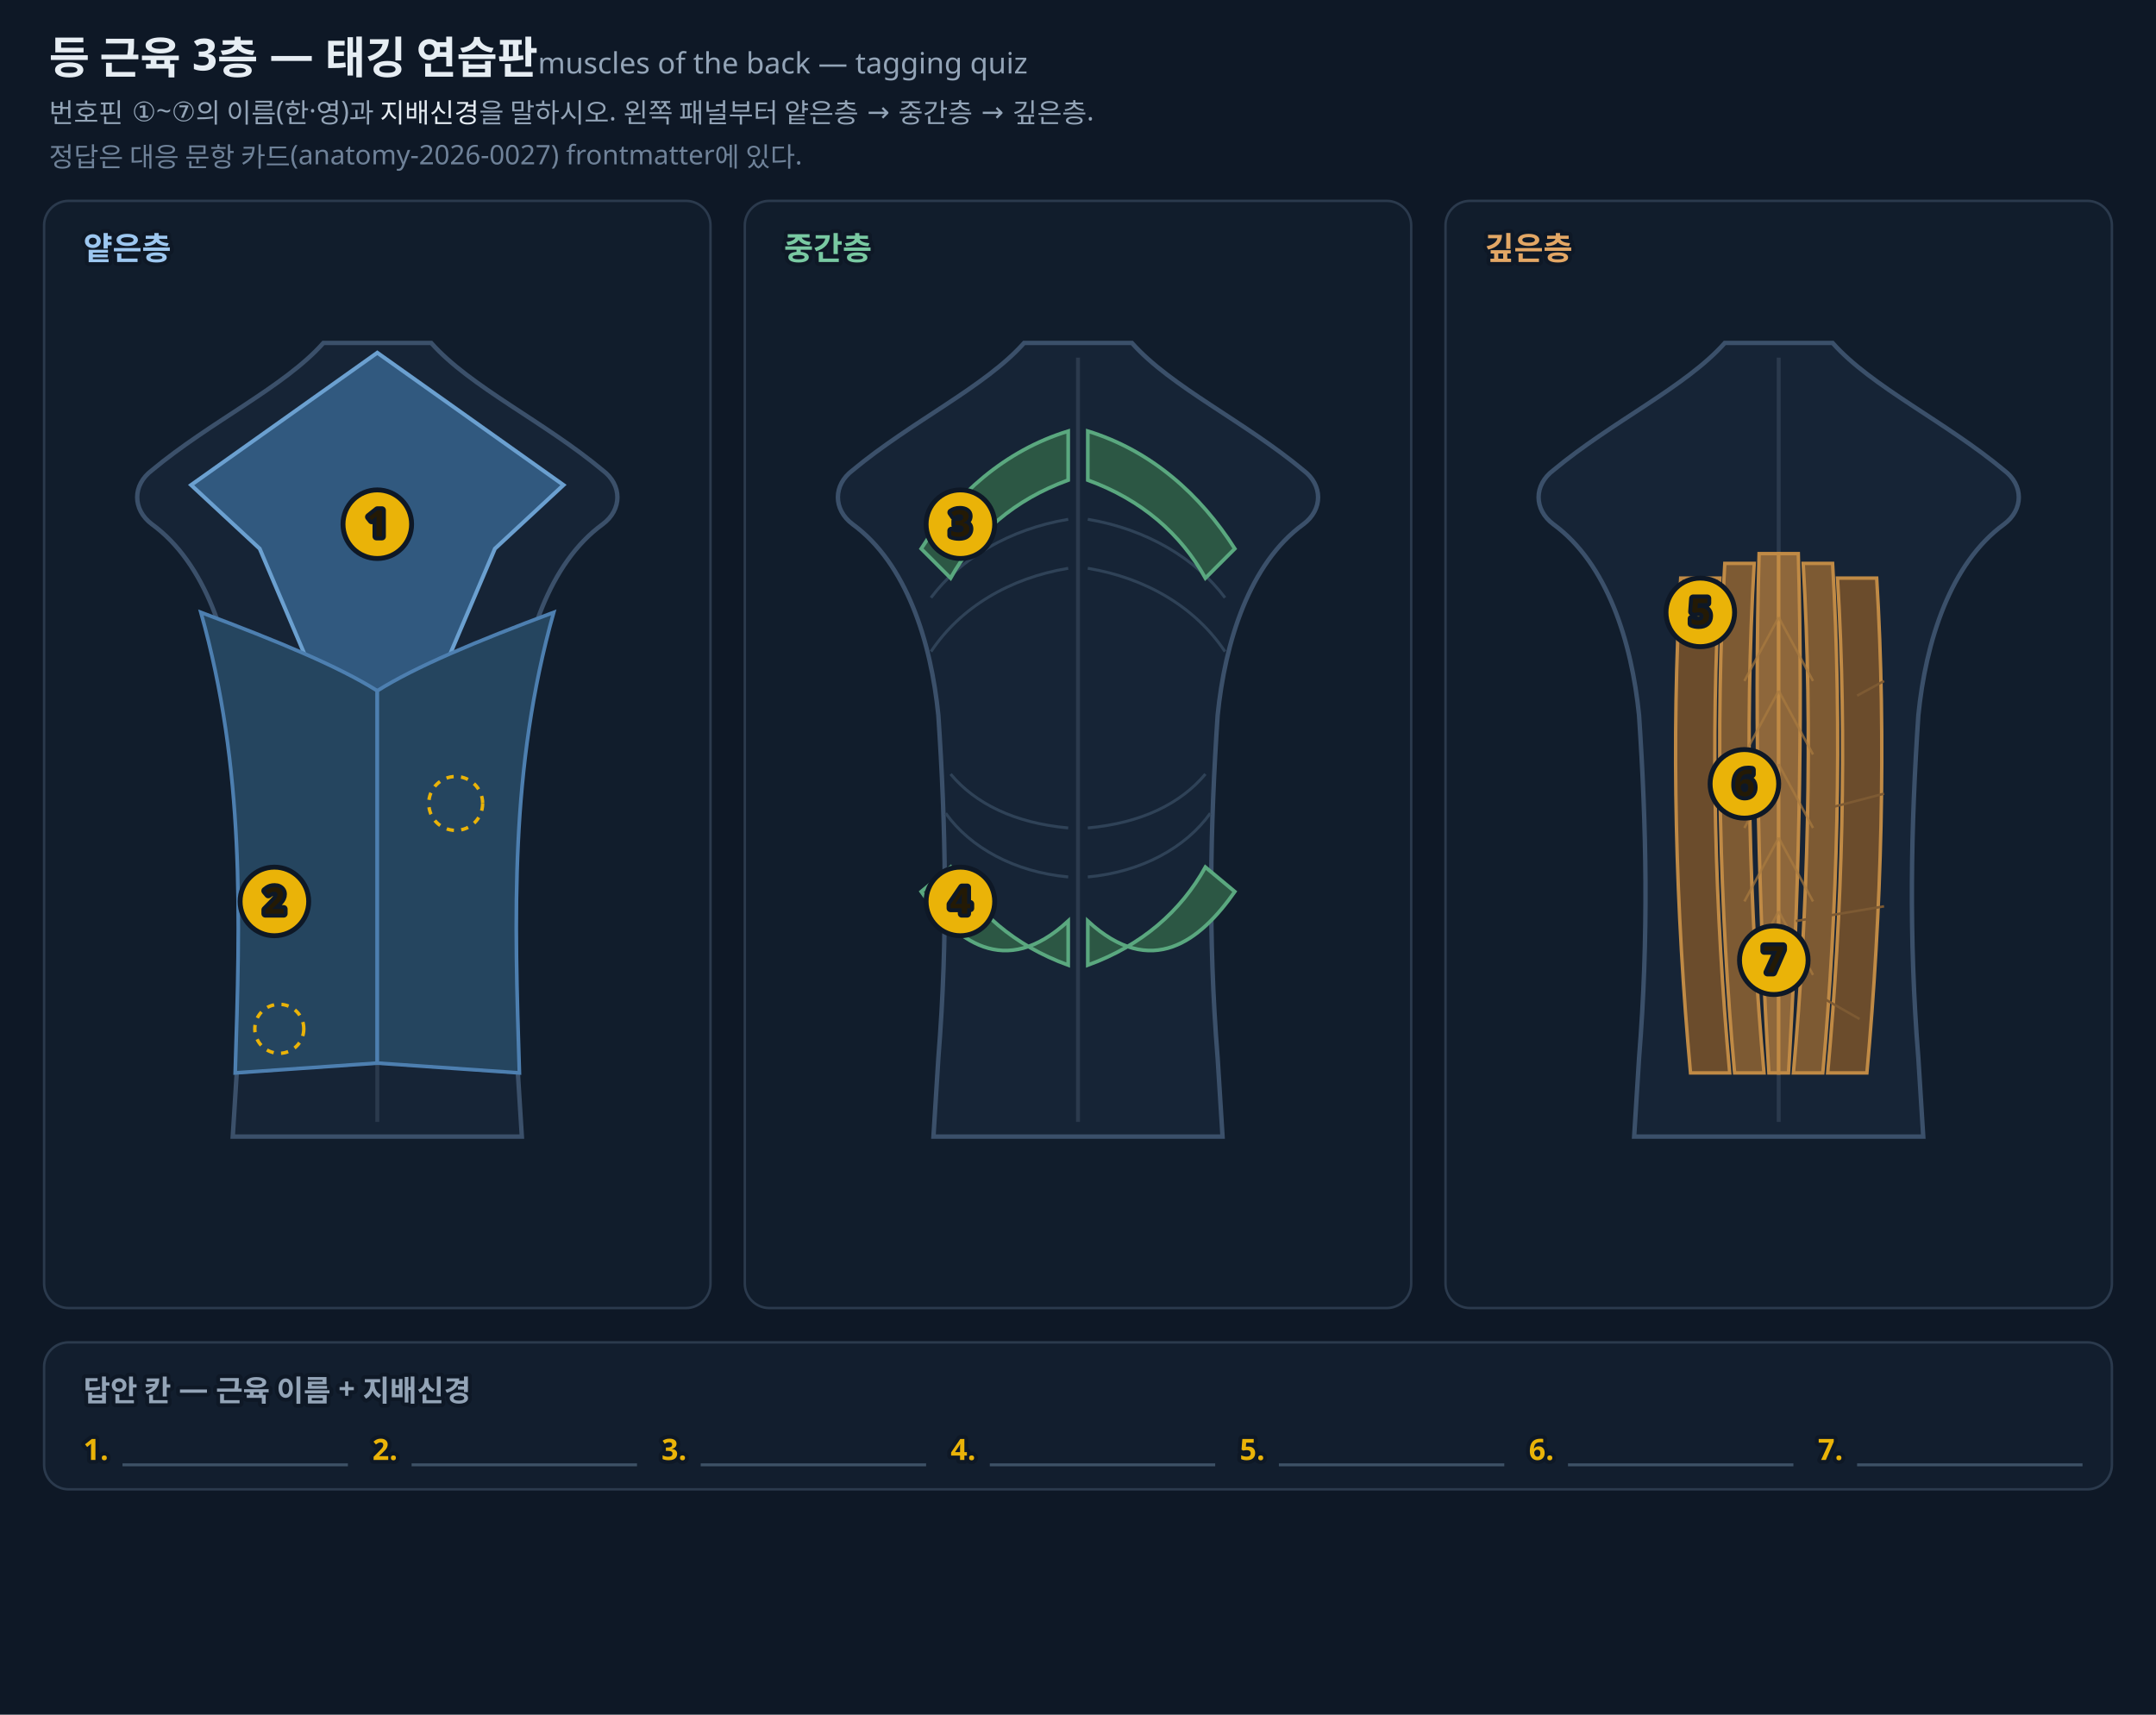
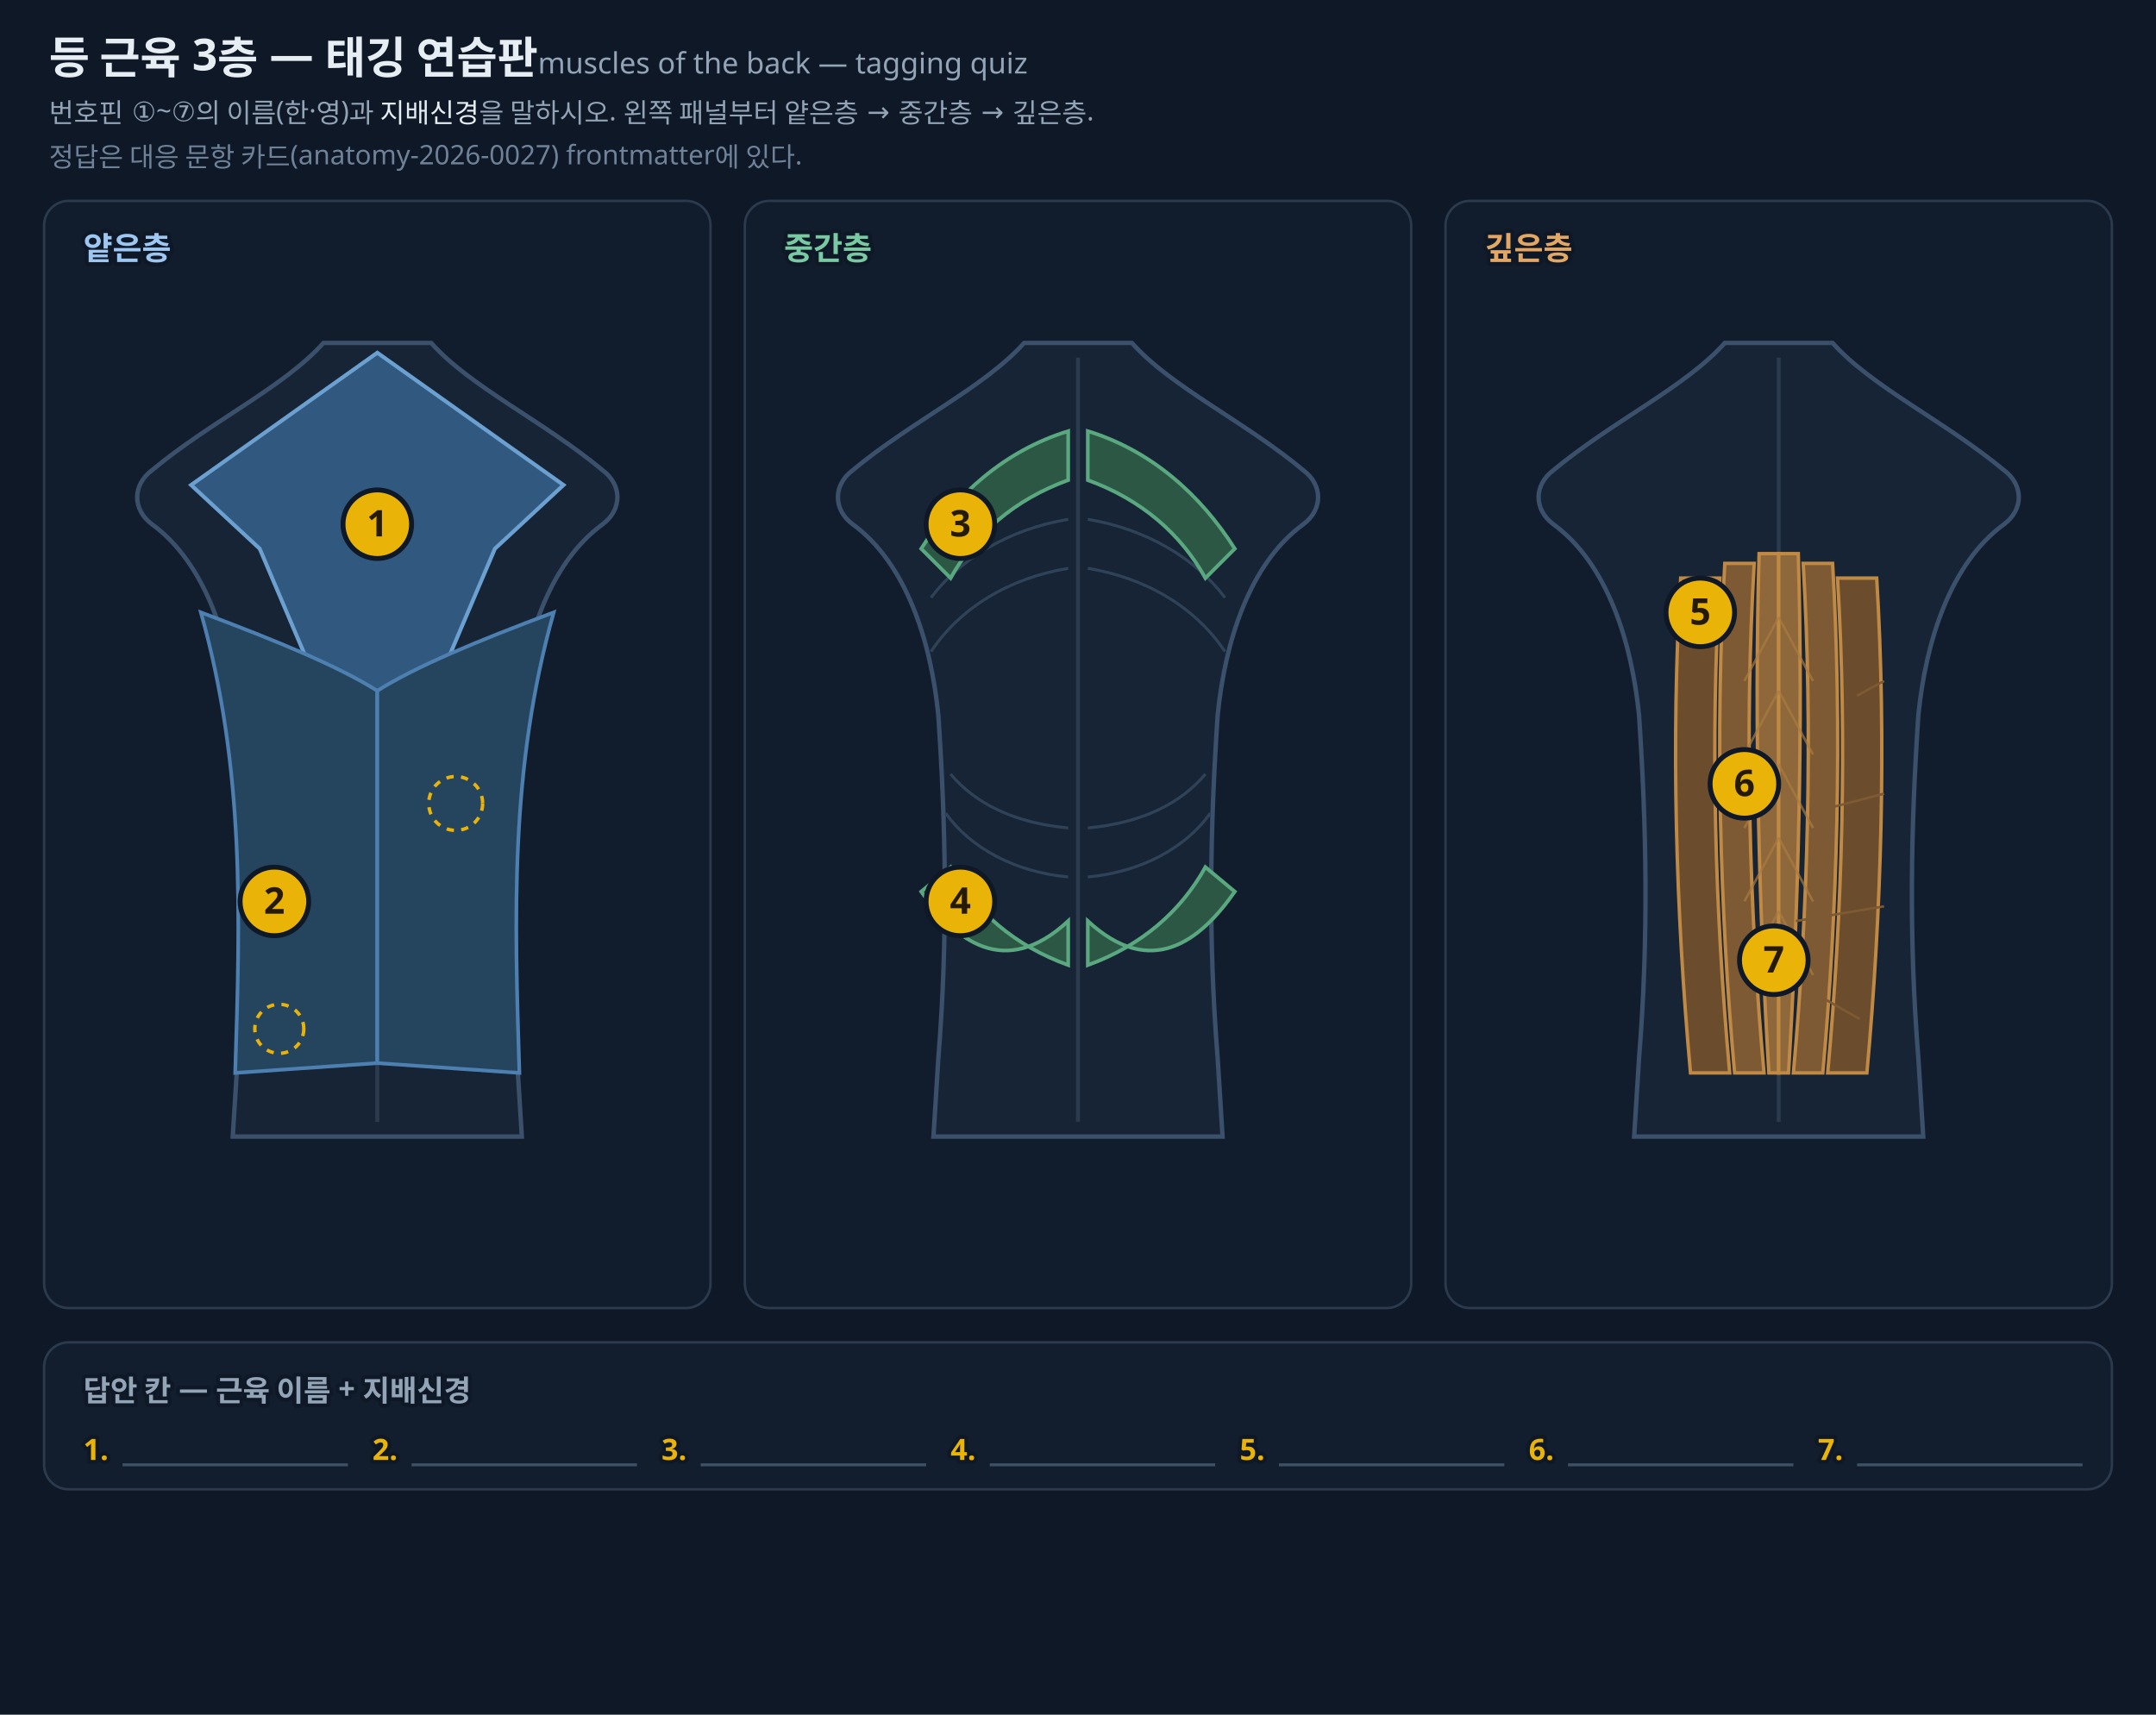
<svg xmlns="http://www.w3.org/2000/svg" viewBox="0 0 880 700" font-family="'Apple SD Gothic Neo','Noto Sans KR',sans-serif" role="img" aria-label="등 근육 3층 태깅 퀴즈판 — 번호핀 7개, 라벨 제거">
  <style>
    text{paint-order:stroke;stroke:#0e1826;stroke-width:3.2px;stroke-linejoin:round}
    .kr{font-weight:700}
+     .pin{stroke:none}
    .en{fill:#6f8299}
  </style>
  <rect width="880" height="700" fill="#0e1826" />
  <defs>
    <g id="torso">
      <path d="M 78,8 L 122,8 C 138,26 168,40 192,60 C 200,66 200,76 192,82                C 170,98 160,130 157,160 C 154,205 153,250 157,300 L 159,332                L 41,332 L 43,300 C 47,250 46,205 43,160 C 40,130 30,98 8,82                C 0,76 0,66 8,60 C 32,40 62,26 78,8 Z" fill="#162436" stroke="#3b506a" stroke-width="1.8" />
      <line x1="100" y1="14" x2="100" y2="326" stroke="#2b3a4d" stroke-width="1.6" />
    </g>
  </defs>
  <rect x="18" y="82" width="272" height="452" rx="10" fill="#111d2c" stroke="#2b3a4d" />
  <g transform="translate(54,132)">
    <use href="#torso" />
    <path d="M 100,12 L 24,66 L 52,92 L 100,205 L 148,92 L 176,66 Z" fill="#31597f" stroke="#6ba0d0" stroke-width="1.6" />
    <path d="M 100,150 L 100,302 L 42,306 C 44,242 46,182 28,118 C 60,130 84,140 100,150 Z" fill="#25455f" stroke="#4d7fb0" stroke-width="1.5" />
    <path d="M 100,150 L 100,302 L 158,306 C 156,242 154,182 172,118 C 140,130 116,140 100,150 Z" fill="#25455f" stroke="#4d7fb0" stroke-width="1.5" />
    <circle cx="132" cy="196" r="11" fill="none" stroke="#eab308" stroke-width="1.4" stroke-dasharray="3 3" />
    <circle cx="60" cy="288" r="10" fill="none" stroke="#eab308" stroke-width="1.4" stroke-dasharray="3 3" />
  </g>
  <rect x="304" y="82" width="272" height="452" rx="10" fill="#111d2c" stroke="#2b3a4d" />
  <g transform="translate(340,132)">
    <use href="#torso" />
    <g stroke="#2f4257" stroke-width="1.2" fill="none">
      <path d="M 96,60 C 74,64 56,74 44,88" />
      <path d="M 96,80 C 72,84 52,96 40,112" />
      <path d="M 96,100 C 72,104 52,116 40,134" />
      <path d="M 96,206 C 74,204 58,196 48,184" />
      <path d="M 96,226 C 74,224 56,214 46,200" />
      <path d="M 104,60 C 126,64 144,74 156,88" />
      <path d="M 104,80 C 128,84 148,96 160,112" />
      <path d="M 104,100 C 128,104 148,116 160,134" />
      <path d="M 104,206 C 126,204 142,196 152,184" />
      <path d="M 104,226 C 126,224 144,214 154,200" />
    </g>
    <path d="M 96,44 L 96,64 C 74,72 58,86 48,104 L 36,92 C 50,70 70,52 96,44 Z" fill="#2c5744" stroke="#5aa87f" stroke-width="1.5" />
    <path d="M 104,44 L 104,64 C 126,72 142,86 152,104 L 164,92 C 150,70 130,52 104,44 Z" fill="#2c5744" stroke="#5aa87f" stroke-width="1.5" />
    <path d="M 96,244 L 96,262 C 74,254 58,240 48,222 L 36,232 C 50,252 70,268 96,244 Z" fill="#2c5744" stroke="#5aa87f" stroke-width="1.5" />
    <path d="M 104,244 L 104,262 C 126,254 142,240 152,222 L 164,232 C 150,252 130,268 104,244 Z" fill="#2c5744" stroke="#5aa87f" stroke-width="1.5" />
  </g>
  <rect x="590" y="82" width="272" height="452" rx="10" fill="#111d2c" stroke="#2b3a4d" />
  <g transform="translate(626,132)">
    <use href="#torso" />
    <path d="M 60,104 C 56,170 58,240 64,306 L 80,306 C 74,240 72,170 76,104 Z" fill="#6b4c2c" stroke="#c08a45" stroke-width="1.4" />
    <path d="M 78,98 C 74,166 76,240 82,306 L 94,306 C 88,240 86,166 90,98 Z" fill="#7d5a33" stroke="#c08a45" stroke-width="1.4" />
    <path d="M 92,94 C 90,164 92,240 96,306 L 100,306 L 100,94 Z" fill="#8e673b" stroke="#c08a45" stroke-width="1.4" />
    <path d="M 140,104 C 144,170 142,240 136,306 L 120,306 C 126,240 128,170 124,104 Z" fill="#6b4c2c" stroke="#c08a45" stroke-width="1.4" />
    <path d="M 122,98 C 126,166 124,240 118,306 L 106,306 C 112,240 114,166 110,98 Z" fill="#7d5a33" stroke="#c08a45" stroke-width="1.4" />
    <path d="M 108,94 C 110,164 108,240 104,306 L 100,306 L 100,94 Z" fill="#8e673b" stroke="#c08a45" stroke-width="1.4" />
    <g stroke="#a97a3f" stroke-width="1" opacity="0.7" fill="none">
      <path d="M 100,120 L 86,146" />
      <path d="M 100,150 L 86,176" />
      <path d="M 100,180 L 86,206" />
      <path d="M 100,210 L 86,236" />
      <path d="M 100,240 L 86,266" />
      <path d="M 100,120 L 114,146" />
      <path d="M 100,150 L 114,176" />
      <path d="M 100,180 L 114,206" />
      <path d="M 100,210 L 114,236" />
      <path d="M 100,240 L 114,266" />
    </g>
    <g stroke="#7d5a33" stroke-width="1" fill="none">
      <path d="M 143,146 L 132,152" />
      <path d="M 143,192 L 120,198" />
      <path d="M 143,238 L 107,244" />
    </g>
    <path d="M 133,284 L 112,272" stroke="#7d5a33" stroke-width="1" fill="none" />
  </g>
  <text x="20" y="30" fill="#e6edf3" font-size="18" font-weight="700">등 근육 3층 — 태깅 연습판<tspan fill="#93a4b7" font-size="12" font-weight="400"> muscles of the back — tagging quiz</tspan>
  </text>
  <text x="20" y="50" fill="#93a4b7" font-size="11">번호핀 ①~⑦의 이름(한·영)과 <tspan fill="#e6edf3">지배신경</tspan>을 말하시오. 왼쪽 패널부터 얕은층 → 중간층 → 깊은층.</text>
  <text x="20" y="68" fill="#6f8299" font-size="11">정답은 대응 문항 카드(anatomy-2026-0027) frontmatter에 있다.</text>
  <text x="34" y="106" fill="#9dc7f0" font-size="13" font-weight="700">얕은층</text>
  <text x="320" y="106" fill="#79c9a2" font-size="13" font-weight="700">중간층</text>
  <text x="606" y="106" fill="#e3a765" font-size="13" font-weight="700">깊은층</text>
  <circle cx="154" cy="214" r="14" fill="#eab308" stroke="#0e1826" stroke-width="2" />
-   <text x="154" y="219" fill="#241a05" font-size="15" font-weight="700" text-anchor="middle" stroke="none">1</text>
+   <text x="154" y="219" fill="#241a05" font-size="15" font-weight="700" text-anchor="middle" class="pin">1</text>
  <circle cx="112" cy="368" r="14" fill="#eab308" stroke="#0e1826" stroke-width="2" />
-   <text x="112" y="373" fill="#241a05" font-size="15" font-weight="700" text-anchor="middle" stroke="none">2</text>
+   <text x="112" y="373" fill="#241a05" font-size="15" font-weight="700" text-anchor="middle" class="pin">2</text>
  <circle cx="392" cy="214" r="14" fill="#eab308" stroke="#0e1826" stroke-width="2" />
-   <text x="392" y="219" fill="#241a05" font-size="15" font-weight="700" text-anchor="middle" stroke="none">3</text>
+   <text x="392" y="219" fill="#241a05" font-size="15" font-weight="700" text-anchor="middle" class="pin">3</text>
  <circle cx="392" cy="368" r="14" fill="#eab308" stroke="#0e1826" stroke-width="2" />
-   <text x="392" y="373" fill="#241a05" font-size="15" font-weight="700" text-anchor="middle" stroke="none">4</text>
+   <text x="392" y="373" fill="#241a05" font-size="15" font-weight="700" text-anchor="middle" class="pin">4</text>
  <circle cx="694" cy="250" r="14" fill="#eab308" stroke="#0e1826" stroke-width="2" />
-   <text x="694" y="255" fill="#241a05" font-size="15" font-weight="700" text-anchor="middle" stroke="none">5</text>
+   <text x="694" y="255" fill="#241a05" font-size="15" font-weight="700" text-anchor="middle" class="pin">5</text>
  <circle cx="712" cy="320" r="14" fill="#eab308" stroke="#0e1826" stroke-width="2" />
-   <text x="712" y="325" fill="#241a05" font-size="15" font-weight="700" text-anchor="middle" stroke="none">6</text>
+   <text x="712" y="325" fill="#241a05" font-size="15" font-weight="700" text-anchor="middle" class="pin">6</text>
  <circle cx="724" cy="392" r="14" fill="#eab308" stroke="#0e1826" stroke-width="2" />
-   <text x="724" y="397" fill="#241a05" font-size="15" font-weight="700" text-anchor="middle" stroke="none">7</text>
+   <text x="724" y="397" fill="#241a05" font-size="15" font-weight="700" text-anchor="middle" class="pin">7</text>
  <rect x="18" y="548" width="844" height="60" rx="10" fill="#121e2e" stroke="#2b3a4d" />
  <text x="34" y="572" fill="#93a4b7" font-size="12" font-weight="700">답안 칸 — 근육 이름 + 지배신경</text>
  <text x="34" y="596" fill="#eab308" font-size="12" font-weight="700">1.</text>
  <line x1="50" y1="598" x2="142" y2="598" stroke="#3d5166" stroke-width="1.2" />
  <text x="152" y="596" fill="#eab308" font-size="12" font-weight="700">2.</text>
  <line x1="168" y1="598" x2="260" y2="598" stroke="#3d5166" stroke-width="1.2" />
  <text x="270" y="596" fill="#eab308" font-size="12" font-weight="700">3.</text>
  <line x1="286" y1="598" x2="378" y2="598" stroke="#3d5166" stroke-width="1.2" />
  <text x="388" y="596" fill="#eab308" font-size="12" font-weight="700">4.</text>
  <line x1="404" y1="598" x2="496" y2="598" stroke="#3d5166" stroke-width="1.2" />
  <text x="506" y="596" fill="#eab308" font-size="12" font-weight="700">5.</text>
  <line x1="522" y1="598" x2="614" y2="598" stroke="#3d5166" stroke-width="1.2" />
  <text x="624" y="596" fill="#eab308" font-size="12" font-weight="700">6.</text>
  <line x1="640" y1="598" x2="732" y2="598" stroke="#3d5166" stroke-width="1.2" />
  <text x="742" y="596" fill="#eab308" font-size="12" font-weight="700">7.</text>
  <line x1="758" y1="598" x2="850" y2="598" stroke="#3d5166" stroke-width="1.2" />
</svg>
